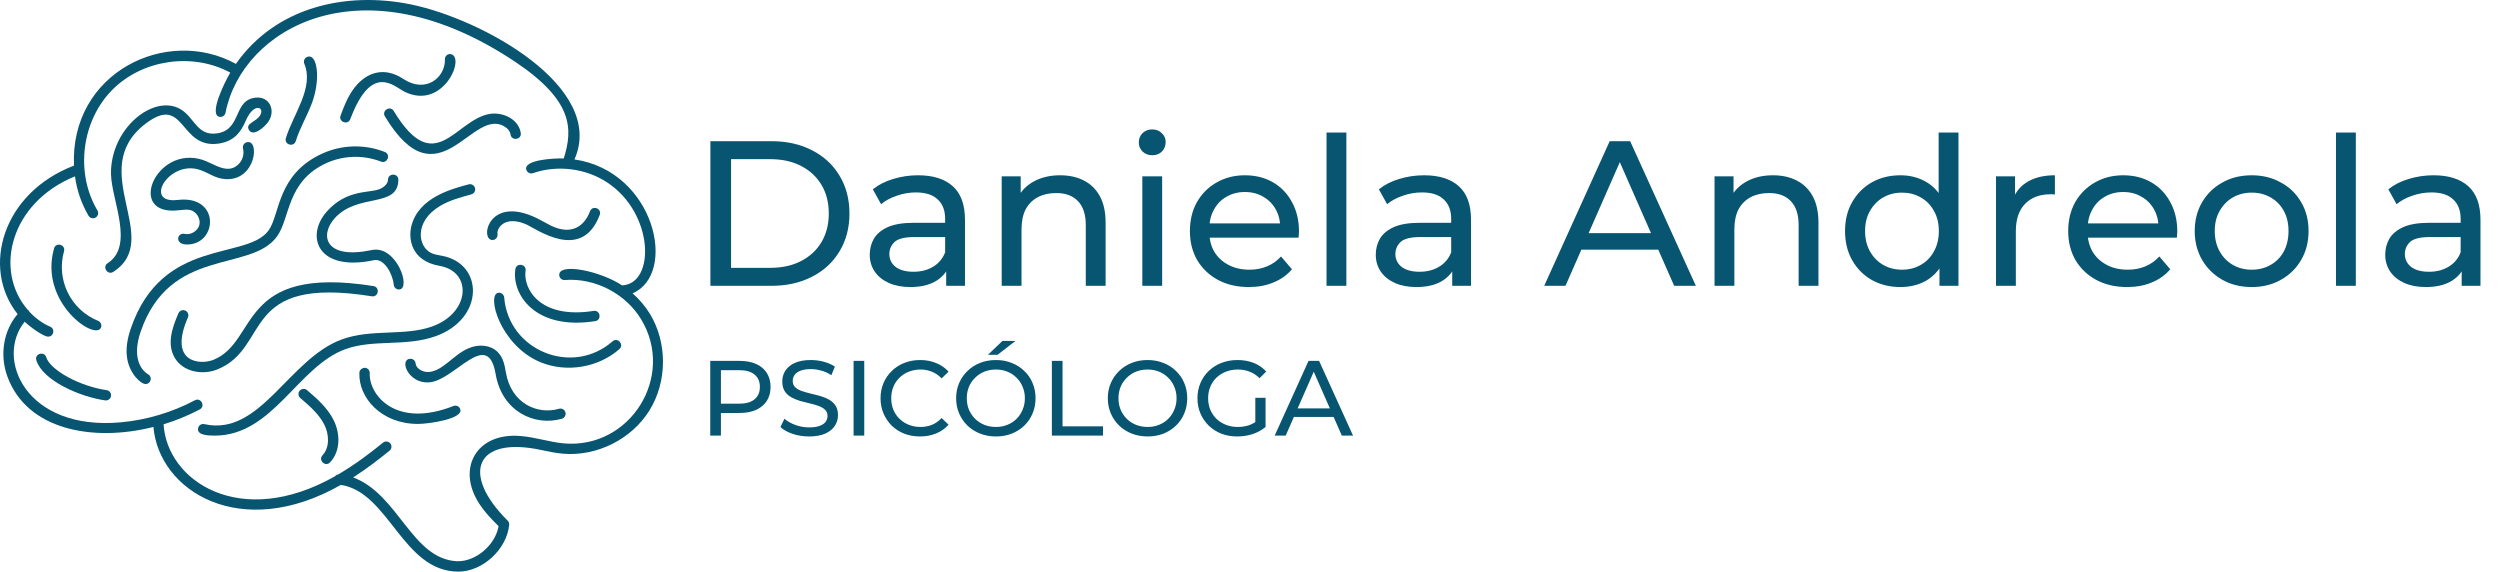
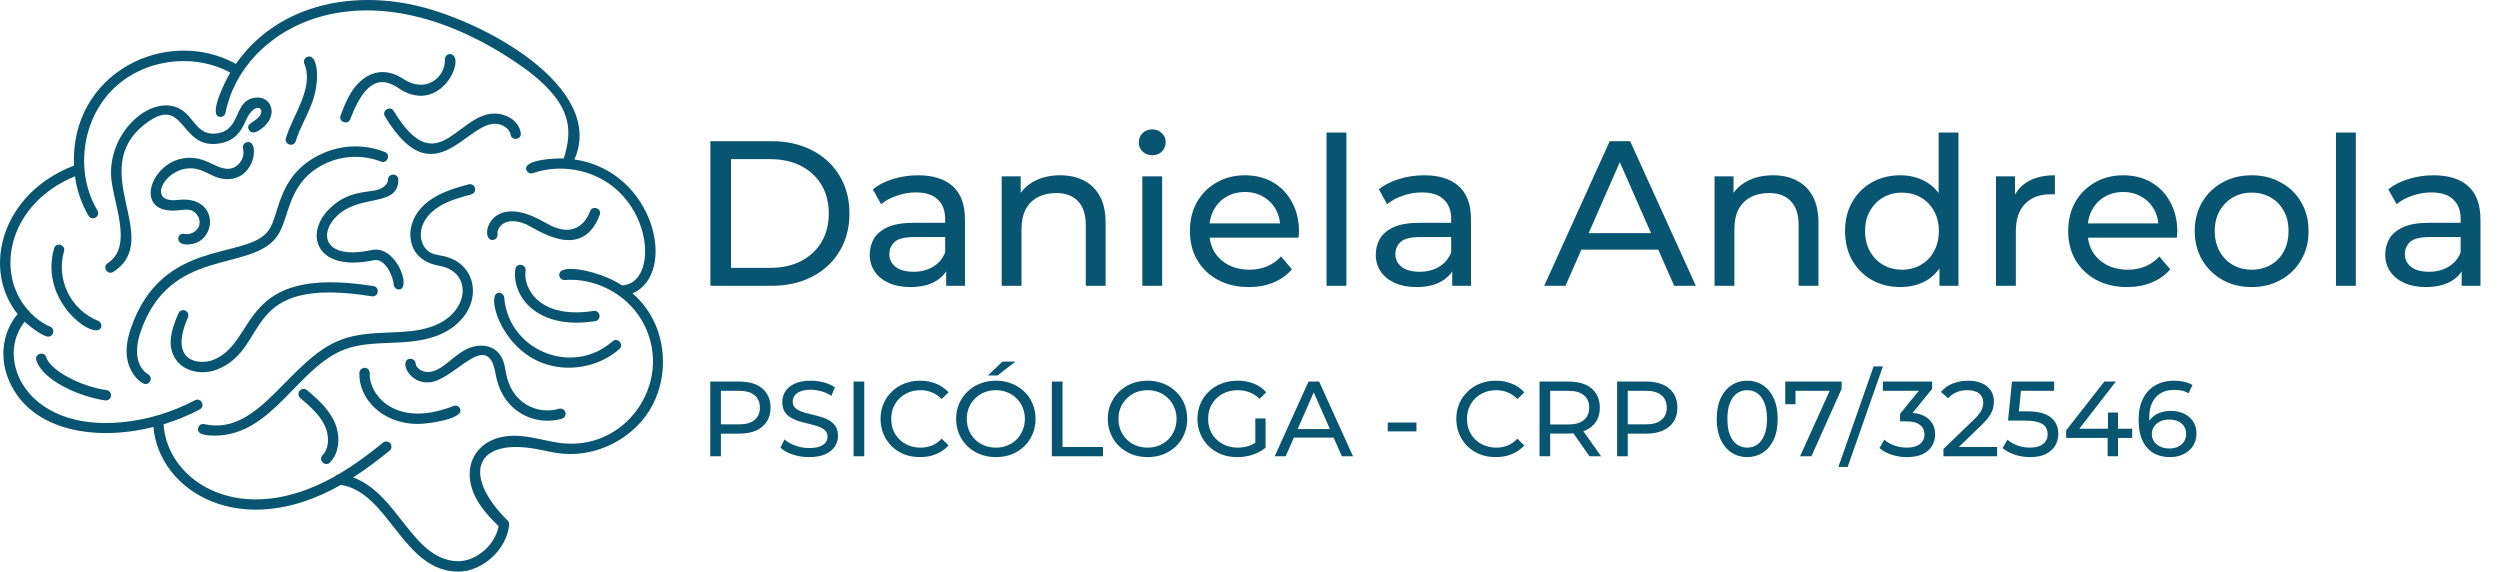
<svg xmlns="http://www.w3.org/2000/svg" width="1452" height="332" viewBox="0 0 1452 332" fill="none">
  <path d="M367.392 170.375C393.738 159.1 380.496 99.453 333.64 92.6C352.219 50.69 280.022 10.993 238.527 2.54C200.334 -5.233 159.85 4.43 137.011 37.111C96.882 15.018 40.64 42.098 42.963 96.186C1.172 112.154 -10.969 155.773 10.233 182.432C2.165 191.775 -0.332 205.787 4.199 218.416C15.48 249.876 54.177 256.807 89.115 247.975C92.285 285.222 139.779 314.763 197.958 281.63C226.067 285.908 233.822 332 266.274 332C280.226 332 294.383 319.077 295.737 304.8C295.779 304.357 295.722 303.91 295.57 303.492C295.418 303.073 295.175 302.694 294.858 302.381C267.622 275.422 275.901 253.149 314.207 261.331C318.341 262.221 322.618 263.136 326.992 263.515C346.654 265.194 366.785 255.128 377.181 238.402C387.578 221.677 387.698 199.127 377.482 182.281C374.74 177.825 371.338 173.81 367.392 170.375ZM327.516 257.517C319.231 256.801 310.994 253.895 302.186 253.221C278.662 251.284 266.822 269.008 275.78 287.966C279.083 294.945 284.54 300.6 289.57 305.6C287.705 316.544 276.352 326.242 265.534 325.966C239.14 324.768 231.511 287.033 205.111 277.299C213.089 272.173 220.195 266.68 226.247 261.752C226.865 261.248 227.258 260.519 227.339 259.725C227.419 258.931 227.181 258.138 226.677 257.52C226.173 256.901 225.444 256.509 224.65 256.428C223.856 256.347 223.063 256.585 222.445 257.089C215.219 262.98 206.441 269.694 196.502 275.518C195.75 275.626 195.067 276.018 194.595 276.613C139.454 307.79 96.942 279.308 95.011 246.428C102.266 244.222 109.297 241.333 116.008 237.801C119.546 235.93 116.652 230.611 113.186 232.488C99.797 239.561 85.14 243.914 70.061 245.297C14.968 250.225 -3.003 208.278 14.312 186.884C16.725 189.2 24.949 195.517 27.988 195.517C31.231 195.517 32.175 191.029 29.167 189.742C24.631 187.804 20.533 184.766 17.056 181.03C16.629 180.133 16.532 180.212 16.063 179.887C-3.574 157.126 5.763 117.881 43.552 102.407C44.62 110.483 47.292 118.264 51.41 125.294C51.611 125.634 51.878 125.931 52.194 126.168C52.51 126.405 52.87 126.578 53.253 126.676C53.636 126.774 54.035 126.795 54.426 126.739C54.817 126.683 55.194 126.551 55.534 126.349C55.874 126.148 56.171 125.881 56.408 125.565C56.645 125.249 56.818 124.889 56.916 124.506C57.014 124.123 57.036 123.724 56.98 123.333C56.924 122.942 56.791 122.565 56.59 122.225C43.6 100.337 47.331 70.207 65.26 52.146C82.773 34.494 111.893 30.366 133.738 42.165C130.454 47.73 121.122 66.603 127.457 67.861C128.24 68.003 129.047 67.833 129.706 67.388C130.364 66.942 130.823 66.257 130.983 65.478C140.489 16.655 209.906 -23.914 299.383 36.016C333.135 58.626 332.75 75.099 327.425 92.035C321.409 91.812 303.697 92.889 305.712 98.701C306.254 100.265 307.956 101.089 309.539 100.56C323.635 95.681 340.12 97.726 352.58 105.909C380.093 123.976 380.611 164.918 361.298 165.736C348.525 157.313 324.231 152.374 324.802 159.864C324.83 160.259 324.935 160.645 325.113 160.999C325.291 161.353 325.537 161.668 325.838 161.926C326.138 162.185 326.487 162.38 326.864 162.502C327.241 162.624 327.638 162.67 328.033 162.638C345.439 161.272 363.271 170.459 372.344 185.41C392.463 218.572 366.027 260.892 327.516 257.517Z" fill="#085571" />
  <path d="M203.457 69.184C215.899 36.07 228.912 50.287 234.929 53.259C257.701 64.528 271.106 32.057 261.317 31.365C260.922 31.378 260.533 31.468 260.173 31.631C259.812 31.793 259.488 32.026 259.217 32.314C258.947 32.602 258.736 32.941 258.597 33.311C258.457 33.681 258.392 34.075 258.405 34.47C258.736 44.8 247.503 54.589 234.207 45.823C223.828 39.006 214.389 41.587 207.548 48.963C202.645 54.246 200.082 61.062 197.819 67.079C196.424 70.821 202.067 72.866 203.457 69.184ZM171.78 81.951C174.061 74.575 178.146 67.758 181.046 60.19C186.418 46.178 184.373 30.589 178.356 33.086C177.992 33.237 177.661 33.459 177.383 33.739C177.104 34.018 176.884 34.35 176.734 34.715C176.584 35.08 176.508 35.471 176.51 35.866C176.511 36.261 176.591 36.651 176.744 37.014C182.532 50.87 170.318 66.321 166.041 80.176C164.855 83.985 170.613 85.73 171.78 81.951Z" fill="#085571" />
  <path d="M228.702 64.486C226.626 61.068 221.512 64.221 223.558 67.602C255.036 119.728 274.487 60.352 293.733 73.974C294.828 74.756 296.2 76.109 296.519 78.143C297.133 82.048 303.077 81.157 302.463 77.216C301.194 69.142 292.019 64.829 284.161 66.212C264.283 69.78 252.551 103.947 228.702 64.486ZM286.387 139.378C286.779 139.324 287.156 139.194 287.497 138.994C287.838 138.794 288.136 138.529 288.375 138.214C288.614 137.899 288.788 137.54 288.888 137.157C288.987 136.775 289.011 136.376 288.956 135.985C288.529 132.874 291.327 129.926 294.161 128.988C298.017 127.706 302.349 128.928 305.315 130.179C311.331 132.718 337.828 152.638 348.314 124.836C349.722 121.106 344.085 118.994 342.683 122.707C339.543 131.027 332.275 137.032 319.869 131.003C318.208 130.179 316.573 129.304 314.965 128.38C283.505 110.752 278.085 140.305 286.387 139.378ZM305.261 157.247C305.857 153.306 299.912 152.416 299.317 156.344C297.115 170.82 310.634 192.016 345.703 186.517C349.65 185.897 348.669 179.935 344.771 180.573C313.082 185.542 303.739 167.264 305.261 157.247Z" fill="#085571" />
  <path d="M355.745 198.261C332.407 218.699 295.358 203.706 292.837 172.763C292.76 171.973 292.379 171.244 291.773 170.73C291.168 170.217 290.386 169.96 289.594 170.014C282.242 170.615 290.352 200.824 314.171 210.48C329.272 216.587 347.544 213.44 359.709 202.791C362.7 200.168 358.747 195.632 355.745 198.261ZM324.676 237.416C312.21 241.026 296.874 234.408 293.805 216.262C293.126 212.261 292.355 207.731 289.016 204.422C285.058 200.505 278.494 199.627 272.297 202.202C263.212 205.974 257.201 215.672 248.736 216.082C245.494 216.13 241.691 214.126 241.384 211.082C241.349 210.688 241.235 210.304 241.05 209.954C240.865 209.605 240.611 209.295 240.305 209.045C239.998 208.794 239.645 208.608 239.265 208.495C238.885 208.383 238.487 208.348 238.093 208.393C231.68 209.03 237.311 222.856 249.025 222.086C263.892 221.388 283.259 190.109 287.873 217.267C291.585 239.136 310.633 247.746 326.348 243.198C327.115 242.976 327.762 242.458 328.148 241.759C328.533 241.061 328.625 240.237 328.403 239.47C328.181 238.704 327.664 238.056 326.965 237.671C326.266 237.286 325.442 237.194 324.676 237.416ZM263.374 235.803C229.911 249.003 214.214 229.468 214.744 216.731C214.776 215.934 214.491 215.156 213.951 214.568C213.411 213.98 212.659 213.631 211.862 213.597C210.219 213.741 208.799 214.818 208.727 216.479C208.119 230.924 221.374 246.218 242.744 246.218C248.977 246.218 269.571 243.306 267.267 237.488C267.124 237.12 266.91 236.784 266.636 236.5C266.363 236.215 266.035 235.988 265.673 235.831C265.311 235.675 264.921 235.591 264.526 235.587C264.132 235.582 263.74 235.656 263.374 235.803ZM178.326 226.586C178.026 226.329 177.678 226.134 177.302 226.011C176.926 225.888 176.53 225.841 176.136 225.871C175.742 225.902 175.357 226.009 175.005 226.188C174.652 226.367 174.339 226.614 174.082 226.914C173.562 227.52 173.305 228.308 173.366 229.104C173.428 229.9 173.803 230.639 174.409 231.159C179.547 235.563 185.371 240.562 188.458 246.813C191.003 251.976 191.743 259.689 187.327 264.418C184.631 267.299 188.999 271.439 191.725 268.521C198.12 261.668 197.398 251.35 193.848 244.148C190.215 236.79 183.897 231.363 178.326 226.586Z" fill="#085571" />
  <path d="M252.803 195.349C281.598 185.199 281.134 152.813 256.359 148.499C254.151 148.114 252.063 147.747 250.312 146.881C242.689 143.12 240.463 128.585 255.643 119.584C261.118 116.335 267.549 114.578 273.776 112.882C274.545 112.671 275.2 112.163 275.595 111.471C275.991 110.779 276.096 109.957 275.888 109.188C275.676 108.419 275.168 107.766 274.476 107.371C273.784 106.975 272.964 106.869 272.194 107.076C263.043 109.573 242.87 114.464 238.851 131.617C237.19 138.698 238.731 151.531 255.324 154.419C274.54 157.8 273.078 181.83 250.812 189.669C234.736 195.337 215.814 190.843 198.583 197.118C167.719 208.338 151.24 253.678 118.679 246.332C118.294 246.242 117.894 246.23 117.504 246.296C117.114 246.362 116.741 246.504 116.406 246.715C116.072 246.926 115.782 247.201 115.555 247.525C115.327 247.848 115.166 248.214 115.081 248.6C114.161 252.697 120.484 253.01 124.689 253.01C158.526 253.01 172.869 212.881 200.641 202.773C216.674 196.931 235.548 201.432 252.803 195.349Z" fill="#085571" />
  <path d="M126.194 214.583C157.726 201.847 138.805 159.81 215.959 172.089C219.912 172.691 220.797 166.771 216.898 166.145C137.758 153.631 150.362 198.351 123.944 209C116.718 211.93 97.442 211.232 109.162 184.339C109.32 183.977 109.405 183.587 109.412 183.192C109.42 182.796 109.349 182.404 109.205 182.036C109.06 181.668 108.845 181.332 108.571 181.047C108.296 180.763 107.969 180.535 107.607 180.377C107.244 180.219 106.854 180.134 106.459 180.126C106.064 180.119 105.671 180.19 105.304 180.334C104.936 180.478 104.6 180.694 104.315 180.968C104.031 181.242 103.803 181.57 103.645 181.932C99.8 190.74 96.876 199.975 101.485 207.815C106.454 216.274 117.934 217.916 126.194 214.583Z" fill="#085571" />
  <path d="M160.801 137.447C168.712 126.665 166.234 105.229 189.848 94.592C199.811 90.201 211.106 89.933 221.266 93.846C224.918 95.32 227.198 89.724 223.474 88.25C217.701 85.986 211.535 84.896 205.336 85.043C199.136 85.189 193.029 86.57 187.369 89.105C160.662 101.138 162.756 124.602 155.945 133.885C143.137 151.351 94.277 137.579 76.017 190.638C73.839 196.973 73.093 202.46 73.743 207.424C74.964 216.852 81.733 223.042 84.561 223.042C87.593 223.042 88.724 219.017 86.113 217.453C80.824 214.283 77.01 206.257 81.709 192.599C98.765 143.024 145.417 158.42 160.801 137.447Z" fill="#085571" />
  <path d="M231.373 104.453C231.433 100.476 225.417 100.403 225.357 104.356C225.315 106.931 222.607 109.067 220.11 109.964C213.938 112.184 201.087 110.078 189.734 122.953C177.274 137.08 184.216 158.107 217.174 151.116C223.119 149.865 228.148 159.244 228.696 165.393C228.834 166.945 230.14 168.245 231.957 168.124C239.002 167.499 230.182 142.23 215.917 145.226C188.981 150.954 185.474 136.875 194.24 126.93C207.62 111.763 231.115 121.178 231.373 104.453ZM115.888 98.605C121.369 100.379 124.732 103.58 130.785 104.025C148.683 105.259 151.096 80.615 143.341 82.607C142.567 82.799 141.902 83.29 141.49 83.972C141.078 84.655 140.954 85.473 141.145 86.247C141.495 87.705 141.499 89.224 141.159 90.684C140.819 92.144 140.142 93.505 139.183 94.658C132.812 102.226 124.419 95.055 117.759 92.871C90.366 83.973 72.997 125.847 103.963 122.099C106.346 121.822 108.596 121.551 110.497 121.996C114.053 122.827 116.646 127.002 115.81 130.558C114.961 134.12 110.774 136.683 107.218 135.828C102.904 134.866 101.106 142.007 108.62 142.007C126.435 142.007 128.113 113.188 103.259 116.118C82.852 118.579 98.109 92.793 115.888 98.605Z" fill="#085571" />
  <path d="M84.572 71.82C107.765 54.173 103.849 87.059 127.355 83.347C136.596 81.837 140.128 76.109 142.745 70.093C147.594 58.969 154.092 62.386 150.963 67.157C148.406 71.068 142.209 71.633 144.682 75.622C147.095 79.527 153.737 73.901 155.999 70.454C160.006 64.323 156.853 56.484 149.417 56.658C135.128 57.254 140.82 75.062 126.392 77.409C114.438 79.352 113.072 68.168 104.763 63.367C96.791 58.776 87.225 62.248 80.932 67.031C70.475 74.984 64.17 88.082 64.471 101.222C64.814 116.311 78.171 142.747 62.552 152.837C59.195 154.991 62.504 160.057 65.813 157.891C95.42 138.776 49.394 98.587 84.572 71.82ZM58.647 190.265C58.944 189.525 58.935 188.698 58.623 187.965C58.311 187.232 57.72 186.652 56.981 186.354C49.279 183.237 43 177.385 39.347 169.923C35.695 162.461 34.925 153.913 37.187 145.918C38.27 142.116 32.494 140.419 31.399 144.269C22.464 175.639 55.453 198.219 58.647 190.265ZM61.926 226.592C46.693 224.432 29.287 215.179 26.844 207.472C25.659 203.724 19.901 205.469 21.111 209.295C24.871 221.141 46.5 230.485 61.078 232.549C61.868 232.659 62.67 232.451 63.308 231.972C63.946 231.493 64.368 230.781 64.483 229.992C64.593 229.202 64.386 228.401 63.907 227.764C63.427 227.127 62.715 226.706 61.926 226.592Z" fill="#085571" />
  <path d="M412.6 166V82H448C456.96 82 464.84 83.76 471.64 87.28C478.52 90.8 483.84 95.72 487.6 102.04C491.44 108.36 493.36 115.68 493.36 124C493.36 132.32 491.44 139.64 487.6 145.96C483.84 152.28 478.52 157.2 471.64 160.72C464.84 164.24 456.96 166 448 166H412.6ZM424.6 155.56H447.28C454.24 155.56 460.24 154.24 465.28 151.6C470.4 148.96 474.36 145.28 477.16 140.56C479.96 135.76 481.36 130.24 481.36 124C481.36 117.68 479.96 112.16 477.16 107.44C474.36 102.72 470.4 99.04 465.28 96.4C460.24 93.76 454.24 92.44 447.28 92.44H424.6V155.56ZM549.541 166V152.56L548.941 150.04V127.12C548.941 122.24 547.501 118.48 544.621 115.84C541.821 113.12 537.581 111.76 531.901 111.76C528.141 111.76 524.461 112.4 520.861 113.68C517.261 114.88 514.221 116.52 511.741 118.6L506.941 109.96C510.221 107.32 514.141 105.32 518.701 103.96C523.341 102.52 528.181 101.8 533.221 101.8C541.941 101.8 548.661 103.92 553.381 108.16C558.101 112.4 560.461 118.88 560.461 127.6V166H549.541ZM528.661 166.72C523.941 166.72 519.781 165.92 516.181 164.32C512.661 162.72 509.941 160.52 508.021 157.72C506.101 154.84 505.141 151.6 505.141 148C505.141 144.56 505.941 141.44 507.541 138.64C509.221 135.84 511.901 133.6 515.581 131.92C519.341 130.24 524.381 129.4 530.701 129.4H550.861V137.68H531.181C525.421 137.68 521.541 138.64 519.541 140.56C517.541 142.48 516.541 144.8 516.541 147.52C516.541 150.64 517.781 153.16 520.261 155.08C522.741 156.92 526.181 157.84 530.581 157.84C534.901 157.84 538.661 156.88 541.861 154.96C545.141 153.04 547.501 150.24 548.941 146.56L551.221 154.48C549.701 158.24 547.021 161.24 543.181 163.48C539.341 165.64 534.501 166.72 528.661 166.72ZM615.739 101.8C620.939 101.8 625.499 102.8 629.419 104.8C633.419 106.8 636.539 109.84 638.779 113.92C641.019 118 642.139 123.16 642.139 129.4V166H630.619V130.72C630.619 124.56 629.099 119.92 626.059 116.8C623.099 113.68 618.899 112.12 613.459 112.12C609.379 112.12 605.819 112.92 602.779 114.52C599.739 116.12 597.379 118.48 595.699 121.6C594.099 124.72 593.299 128.6 593.299 133.24V166H581.779V102.4H592.819V119.56L591.019 115C593.099 110.84 596.299 107.6 600.619 105.28C604.939 102.96 609.979 101.8 615.739 101.8ZM663.459 166V102.4H674.979V166H663.459ZM669.219 90.16C666.979 90.16 665.099 89.44 663.579 88C662.139 86.56 661.419 84.8 661.419 82.72C661.419 80.56 662.139 78.76 663.579 77.32C665.099 75.88 666.979 75.16 669.219 75.16C671.459 75.16 673.299 75.88 674.739 77.32C676.259 78.68 677.019 80.4 677.019 82.48C677.019 84.64 676.299 86.48 674.859 88C673.419 89.44 671.539 90.16 669.219 90.16ZM725.295 166.72C718.495 166.72 712.495 165.32 707.295 162.52C702.175 159.72 698.175 155.88 695.295 151C692.495 146.12 691.095 140.52 691.095 134.2C691.095 127.88 692.455 122.28 695.175 117.4C697.975 112.52 701.775 108.72 706.575 106C711.455 103.2 716.935 101.8 723.015 101.8C729.175 101.8 734.615 103.16 739.335 105.88C744.055 108.6 747.735 112.44 750.375 117.4C753.095 122.28 754.455 128 754.455 134.56C754.455 135.04 754.415 135.6 754.335 136.24C754.335 136.88 754.295 137.48 754.215 138.04H700.095V129.76H748.215L743.535 132.64C743.615 128.56 742.775 124.92 741.015 121.72C739.255 118.52 736.815 116.04 733.695 114.28C730.655 112.44 727.095 111.52 723.015 111.52C719.015 111.52 715.455 112.44 712.335 114.28C709.215 116.04 706.775 118.56 705.015 121.84C703.255 125.04 702.375 128.72 702.375 132.88V134.8C702.375 139.04 703.335 142.84 705.255 146.2C707.255 149.48 710.015 152.04 713.535 153.88C717.055 155.72 721.095 156.64 725.655 156.64C729.415 156.64 732.815 156 735.855 154.72C738.975 153.44 741.695 151.52 744.015 148.96L750.375 156.4C747.495 159.76 743.895 162.32 739.575 164.08C735.335 165.84 730.575 166.72 725.295 166.72ZM770.451 166V76.96H781.971V166H770.451ZM843.447 166V152.56L842.847 150.04V127.12C842.847 122.24 841.407 118.48 838.527 115.84C835.727 113.12 831.487 111.76 825.807 111.76C822.047 111.76 818.367 112.4 814.767 113.68C811.167 114.88 808.127 116.52 805.647 118.6L800.847 109.96C804.127 107.32 808.047 105.32 812.607 103.96C817.247 102.52 822.087 101.8 827.127 101.8C835.847 101.8 842.567 103.92 847.287 108.16C852.007 112.4 854.367 118.88 854.367 127.6V166H843.447ZM822.567 166.72C817.847 166.72 813.687 165.92 810.087 164.32C806.567 162.72 803.847 160.52 801.927 157.72C800.007 154.84 799.047 151.6 799.047 148C799.047 144.56 799.847 141.44 801.447 138.64C803.127 135.84 805.807 133.6 809.487 131.92C813.247 130.24 818.287 129.4 824.607 129.4H844.767V137.68H825.087C819.327 137.68 815.447 138.64 813.447 140.56C811.447 142.48 810.447 144.8 810.447 147.52C810.447 150.64 811.687 153.16 814.167 155.08C816.647 156.92 820.087 157.84 824.487 157.84C828.807 157.84 832.567 156.88 835.767 154.96C839.047 153.04 841.407 150.24 842.847 146.56L845.127 154.48C843.607 158.24 840.927 161.24 837.087 163.48C833.247 165.64 828.407 166.72 822.567 166.72ZM896.872 166L934.912 82H946.792L984.952 166H972.352L938.392 88.72H943.192L909.232 166H896.872ZM913.072 145L916.312 135.4H963.592L967.072 145H913.072ZM1029.76 101.8C1034.96 101.8 1039.52 102.8 1043.44 104.8C1047.44 106.8 1050.56 109.84 1052.8 113.92C1055.04 118 1056.16 123.16 1056.16 129.4V166H1044.64V130.72C1044.64 124.56 1043.12 119.92 1040.08 116.8C1037.12 113.68 1032.92 112.12 1027.48 112.12C1023.4 112.12 1019.84 112.92 1016.8 114.52C1013.76 116.12 1011.4 118.48 1009.72 121.6C1008.12 124.72 1007.32 128.6 1007.32 133.24V166H995.803V102.4H1006.84V119.56L1005.04 115C1007.12 110.84 1010.32 107.6 1014.64 105.28C1018.96 102.96 1024 101.8 1029.76 101.8ZM1103.76 166.72C1097.6 166.72 1092.08 165.36 1087.2 162.64C1082.4 159.92 1078.6 156.12 1075.8 151.24C1073 146.36 1071.6 140.68 1071.6 134.2C1071.6 127.72 1073 122.08 1075.8 117.28C1078.6 112.4 1082.4 108.6 1087.2 105.88C1092.08 103.16 1097.6 101.8 1103.76 101.8C1109.12 101.8 1113.96 103 1118.28 105.4C1122.6 107.8 1126.04 111.4 1128.6 116.2C1131.24 121 1132.56 127 1132.56 134.2C1132.56 141.4 1131.28 147.4 1128.72 152.2C1126.24 157 1122.84 160.64 1118.52 163.12C1114.2 165.52 1109.28 166.72 1103.76 166.72ZM1104.72 156.64C1108.72 156.64 1112.32 155.72 1115.52 153.88C1118.8 152.04 1121.36 149.44 1123.2 146.08C1125.12 142.64 1126.08 138.68 1126.08 134.2C1126.08 129.64 1125.12 125.72 1123.2 122.44C1121.36 119.08 1118.8 116.48 1115.52 114.64C1112.32 112.8 1108.72 111.88 1104.72 111.88C1100.64 111.88 1097 112.8 1093.8 114.64C1090.6 116.48 1088.04 119.08 1086.12 122.44C1084.2 125.72 1083.24 129.64 1083.24 134.2C1083.24 138.68 1084.2 142.64 1086.12 146.08C1088.04 149.44 1090.6 152.04 1093.8 153.88C1097 155.72 1100.64 156.64 1104.72 156.64ZM1126.44 166V148.84L1127.16 134.08L1125.96 119.32V76.96H1137.48V166H1126.44ZM1159.28 166V102.4H1170.32V119.68L1169.24 115.36C1171 110.96 1173.96 107.6 1178.12 105.28C1182.28 102.96 1187.4 101.8 1193.48 101.8V112.96C1193 112.88 1192.52 112.84 1192.04 112.84C1191.64 112.84 1191.24 112.84 1190.84 112.84C1184.68 112.84 1179.8 114.68 1176.2 118.36C1172.6 122.04 1170.8 127.36 1170.8 134.32V166H1159.28ZM1235.41 166.72C1228.61 166.72 1222.61 165.32 1217.41 162.52C1212.29 159.72 1208.29 155.88 1205.41 151C1202.61 146.12 1201.21 140.52 1201.21 134.2C1201.21 127.88 1202.57 122.28 1205.29 117.4C1208.09 112.52 1211.89 108.72 1216.69 106C1221.57 103.2 1227.05 101.8 1233.13 101.8C1239.29 101.8 1244.73 103.16 1249.45 105.88C1254.17 108.6 1257.85 112.44 1260.49 117.4C1263.21 122.28 1264.57 128 1264.57 134.56C1264.57 135.04 1264.53 135.6 1264.45 136.24C1264.45 136.88 1264.41 137.48 1264.33 138.04H1210.21V129.76H1258.33L1253.65 132.64C1253.73 128.56 1252.89 124.92 1251.13 121.72C1249.37 118.52 1246.93 116.04 1243.81 114.28C1240.77 112.44 1237.21 111.52 1233.13 111.52C1229.13 111.52 1225.57 112.44 1222.45 114.28C1219.33 116.04 1216.89 118.56 1215.13 121.84C1213.37 125.04 1212.49 128.72 1212.49 132.88V134.8C1212.49 139.04 1213.45 142.84 1215.37 146.2C1217.37 149.48 1220.13 152.04 1223.65 153.88C1227.17 155.72 1231.21 156.64 1235.77 156.64C1239.53 156.64 1242.93 156 1245.97 154.72C1249.09 153.44 1251.81 151.52 1254.13 148.96L1260.49 156.4C1257.61 159.76 1254.01 162.32 1249.69 164.08C1245.45 165.84 1240.69 166.72 1235.41 166.72ZM1307.81 166.72C1301.41 166.72 1295.73 165.32 1290.77 162.52C1285.81 159.72 1281.89 155.88 1279.01 151C1276.13 146.04 1274.69 140.44 1274.69 134.2C1274.69 127.88 1276.13 122.28 1279.01 117.4C1281.89 112.52 1285.81 108.72 1290.77 106C1295.73 103.2 1301.41 101.8 1307.81 101.8C1314.13 101.8 1319.77 103.2 1324.73 106C1329.77 108.72 1333.69 112.52 1336.49 117.4C1339.37 122.2 1340.81 127.8 1340.81 134.2C1340.81 140.52 1339.37 146.12 1336.49 151C1333.69 155.88 1329.77 159.72 1324.73 162.52C1319.77 165.32 1314.13 166.72 1307.81 166.72ZM1307.81 156.64C1311.89 156.64 1315.53 155.72 1318.73 153.88C1322.01 152.04 1324.57 149.44 1326.41 146.08C1328.25 142.64 1329.17 138.68 1329.17 134.2C1329.17 129.64 1328.25 125.72 1326.41 122.44C1324.57 119.08 1322.01 116.48 1318.73 114.64C1315.53 112.8 1311.89 111.88 1307.81 111.88C1303.73 111.88 1300.09 112.8 1296.89 114.64C1293.69 116.48 1291.13 119.08 1289.21 122.44C1287.29 125.72 1286.33 129.64 1286.33 134.2C1286.33 138.68 1287.29 142.64 1289.21 146.08C1291.13 149.44 1293.69 152.04 1296.89 153.88C1300.09 155.72 1303.73 156.64 1307.81 156.64ZM1356.74 166V76.96H1368.26V166H1356.74ZM1429.74 166V152.56L1429.14 150.04V127.12C1429.14 122.24 1427.7 118.48 1424.82 115.84C1422.02 113.12 1417.78 111.76 1412.1 111.76C1408.34 111.76 1404.66 112.4 1401.06 113.68C1397.46 114.88 1394.42 116.52 1391.94 118.6L1387.14 109.96C1390.42 107.32 1394.34 105.32 1398.9 103.96C1403.54 102.52 1408.38 101.8 1413.42 101.8C1422.14 101.8 1428.86 103.92 1433.58 108.16C1438.3 112.4 1440.66 118.88 1440.66 127.6V166H1429.74ZM1408.86 166.72C1404.14 166.72 1399.98 165.92 1396.38 164.32C1392.86 162.72 1390.14 160.52 1388.22 157.72C1386.3 154.84 1385.34 151.6 1385.34 148C1385.34 144.56 1386.14 141.44 1387.74 138.64C1389.42 135.84 1392.1 133.6 1395.78 131.92C1399.54 130.24 1404.58 129.4 1410.9 129.4H1431.06V137.68H1411.38C1405.62 137.68 1401.74 138.64 1399.74 140.56C1397.74 142.48 1396.74 144.8 1396.74 147.52C1396.74 150.64 1397.98 153.16 1400.46 155.08C1402.94 156.92 1406.38 157.84 1410.78 157.84C1415.1 157.84 1418.86 156.88 1422.06 154.96C1425.34 153.04 1427.7 150.24 1429.14 146.56L1431.42 154.48C1429.9 158.24 1427.22 161.24 1423.38 163.48C1419.54 165.64 1414.7 166.72 1408.86 166.72Z" fill="#085571" />
-   <path d="M412.51 253V209.6H429.436C433.239 209.6 436.483 210.199 439.17 211.398C441.857 212.597 443.923 214.333 445.37 216.606C446.817 218.879 447.54 221.587 447.54 224.728C447.54 227.869 446.817 230.577 445.37 232.85C443.923 235.082 441.857 236.818 439.17 238.058C436.483 239.257 433.239 239.856 429.436 239.856H415.92L418.71 236.942V253H412.51ZM418.71 237.562L415.92 234.462H429.25C433.218 234.462 436.215 233.615 438.24 231.92C440.307 230.225 441.34 227.828 441.34 224.728C441.34 221.628 440.307 219.231 438.24 217.536C436.215 215.841 433.218 214.994 429.25 214.994H415.92L418.71 211.894V237.562ZM469.902 253.496C466.595 253.496 463.433 253 460.416 252.008C457.399 250.975 455.022 249.652 453.286 248.04L455.58 243.204C457.233 244.651 459.341 245.849 461.904 246.8C464.467 247.751 467.133 248.226 469.902 248.226C472.423 248.226 474.469 247.937 476.04 247.358C477.611 246.779 478.768 245.994 479.512 245.002C480.256 243.969 480.628 242.811 480.628 241.53C480.628 240.042 480.132 238.843 479.14 237.934C478.189 237.025 476.929 236.301 475.358 235.764C473.829 235.185 472.134 234.689 470.274 234.276C468.414 233.863 466.533 233.387 464.632 232.85C462.772 232.271 461.057 231.548 459.486 230.68C457.957 229.812 456.717 228.655 455.766 227.208C454.815 225.72 454.34 223.819 454.34 221.504C454.34 219.272 454.919 217.226 456.076 215.366C457.275 213.465 459.093 211.956 461.532 210.84C464.012 209.683 467.153 209.104 470.956 209.104C473.477 209.104 475.978 209.435 478.458 210.096C480.938 210.757 483.087 211.708 484.906 212.948L482.86 217.908C481 216.668 479.037 215.779 476.97 215.242C474.903 214.663 472.899 214.374 470.956 214.374C468.517 214.374 466.513 214.684 464.942 215.304C463.371 215.924 462.214 216.751 461.47 217.784C460.767 218.817 460.416 219.975 460.416 221.256C460.416 222.785 460.891 224.005 461.842 224.914C462.834 225.823 464.095 226.547 465.624 227.084C467.195 227.621 468.91 228.117 470.77 228.572C472.63 228.985 474.49 229.461 476.35 229.998C478.251 230.535 479.967 231.238 481.496 232.106C483.067 232.974 484.327 234.131 485.278 235.578C486.229 237.025 486.704 238.885 486.704 241.158C486.704 243.349 486.105 245.395 484.906 247.296C483.707 249.156 481.847 250.665 479.326 251.822C476.846 252.938 473.705 253.496 469.902 253.496ZM495.762 253V209.6H501.962V253H495.762ZM534.361 253.496C531.055 253.496 527.996 252.959 525.185 251.884C522.416 250.768 519.998 249.218 517.931 247.234C515.906 245.209 514.315 242.853 513.157 240.166C512 237.479 511.421 234.524 511.421 231.3C511.421 228.076 512 225.121 513.157 222.434C514.315 219.747 515.927 217.412 517.993 215.428C520.06 213.403 522.478 211.853 525.247 210.778C528.058 209.662 531.117 209.104 534.423 209.104C537.771 209.104 540.851 209.683 543.661 210.84C546.513 211.956 548.931 213.63 550.915 215.862L546.885 219.768C545.232 218.032 543.372 216.751 541.305 215.924C539.239 215.056 537.027 214.622 534.671 214.622C532.233 214.622 529.959 215.035 527.851 215.862C525.785 216.689 523.987 217.846 522.457 219.334C520.928 220.822 519.729 222.599 518.861 224.666C518.035 226.691 517.621 228.903 517.621 231.3C517.621 233.697 518.035 235.929 518.861 237.996C519.729 240.021 520.928 241.778 522.457 243.266C523.987 244.754 525.785 245.911 527.851 246.738C529.959 247.565 532.233 247.978 534.671 247.978C537.027 247.978 539.239 247.565 541.305 246.738C543.372 245.87 545.232 244.547 546.885 242.77L550.915 246.676C548.931 248.908 546.513 250.603 543.661 251.76C540.851 252.917 537.751 253.496 534.361 253.496ZM578.444 253.496C575.137 253.496 572.058 252.938 569.206 251.822C566.395 250.706 563.956 249.156 561.89 247.172C559.823 245.147 558.211 242.791 557.054 240.104C555.896 237.417 555.318 234.483 555.318 231.3C555.318 228.117 555.896 225.183 557.054 222.496C558.211 219.809 559.823 217.474 561.89 215.49C563.956 213.465 566.395 211.894 569.206 210.778C572.016 209.662 575.096 209.104 578.444 209.104C581.75 209.104 584.788 209.662 587.558 210.778C590.368 211.853 592.807 213.403 594.874 215.428C596.982 217.412 598.594 219.747 599.71 222.434C600.867 225.121 601.446 228.076 601.446 231.3C601.446 234.524 600.867 237.479 599.71 240.166C598.594 242.853 596.982 245.209 594.874 247.234C592.807 249.218 590.368 250.768 587.558 251.884C584.788 252.959 581.75 253.496 578.444 253.496ZM578.444 247.978C580.841 247.978 583.052 247.565 585.078 246.738C587.144 245.911 588.922 244.754 590.41 243.266C591.939 241.737 593.117 239.959 593.944 237.934C594.812 235.909 595.246 233.697 595.246 231.3C595.246 228.903 594.812 226.691 593.944 224.666C593.117 222.641 591.939 220.884 590.41 219.396C588.922 217.867 587.144 216.689 585.078 215.862C583.052 215.035 580.841 214.622 578.444 214.622C576.005 214.622 573.752 215.035 571.686 215.862C569.66 216.689 567.883 217.867 566.354 219.396C564.824 220.884 563.626 222.641 562.758 224.666C561.931 226.691 561.518 228.903 561.518 231.3C561.518 233.697 561.931 235.909 562.758 237.934C563.626 239.959 564.824 241.737 566.354 243.266C567.883 244.754 569.66 245.911 571.686 246.738C573.752 247.565 576.005 247.978 578.444 247.978ZM573.794 206.066L582.226 198.006H589.79L579.374 206.066H573.794ZM610.922 253V209.6H617.122V247.606H640.62V253H610.922ZM666.54 253.496C663.233 253.496 660.154 252.938 657.302 251.822C654.491 250.706 652.052 249.156 649.986 247.172C647.919 245.147 646.307 242.791 645.15 240.104C643.992 237.417 643.414 234.483 643.414 231.3C643.414 228.117 643.992 225.183 645.15 222.496C646.307 219.809 647.919 217.474 649.986 215.49C652.052 213.465 654.491 211.894 657.302 210.778C660.112 209.662 663.192 209.104 666.54 209.104C669.846 209.104 672.884 209.662 675.654 210.778C678.464 211.853 680.903 213.403 682.97 215.428C685.078 217.412 686.69 219.747 687.806 222.434C688.963 225.121 689.542 228.076 689.542 231.3C689.542 234.524 688.963 237.479 687.806 240.166C686.69 242.853 685.078 245.209 682.97 247.234C680.903 249.218 678.464 250.768 675.654 251.884C672.884 252.959 669.846 253.496 666.54 253.496ZM666.54 247.978C668.937 247.978 671.148 247.565 673.173 246.738C675.24 245.911 677.018 244.754 678.506 243.266C680.035 241.737 681.213 239.959 682.04 237.934C682.908 235.909 683.342 233.697 683.342 231.3C683.342 228.903 682.908 226.691 682.04 224.666C681.213 222.641 680.035 220.884 678.506 219.396C677.018 217.867 675.24 216.689 673.173 215.862C671.148 215.035 668.937 214.622 666.54 214.622C664.101 214.622 661.848 215.035 659.782 215.862C657.756 216.689 655.979 217.867 654.45 219.396C652.92 220.884 651.722 222.641 650.854 224.666C650.027 226.691 649.614 228.903 649.614 231.3C649.614 233.697 650.027 235.909 650.854 237.934C651.722 239.959 652.92 241.737 654.45 243.266C655.979 244.754 657.756 245.911 659.782 246.738C661.848 247.565 664.101 247.978 666.54 247.978ZM718.61 253.496C715.262 253.496 712.182 252.959 709.372 251.884C706.561 250.768 704.122 249.218 702.056 247.234C699.989 245.209 698.377 242.853 697.22 240.166C696.062 237.479 695.484 234.524 695.484 231.3C695.484 228.076 696.062 225.121 697.22 222.434C698.377 219.747 699.989 217.412 702.056 215.428C704.164 213.403 706.623 211.853 709.434 210.778C712.244 209.662 715.344 209.104 718.734 209.104C722.164 209.104 725.306 209.662 728.158 210.778C731.01 211.894 733.428 213.568 735.412 215.8L731.568 219.644C729.79 217.908 727.848 216.647 725.74 215.862C723.673 215.035 721.42 214.622 718.982 214.622C716.502 214.622 714.187 215.035 712.038 215.862C709.93 216.689 708.09 217.846 706.52 219.334C704.99 220.822 703.792 222.599 702.924 224.666C702.097 226.691 701.684 228.903 701.684 231.3C701.684 233.656 702.097 235.867 702.924 237.934C703.792 239.959 704.99 241.737 706.52 243.266C708.09 244.754 709.93 245.911 712.038 246.738C714.146 247.565 716.44 247.978 718.92 247.978C721.234 247.978 723.446 247.627 725.554 246.924C727.703 246.18 729.687 244.961 731.506 243.266L735.04 247.978C732.89 249.797 730.369 251.181 727.476 252.132C724.624 253.041 721.668 253.496 718.61 253.496ZM729.088 247.172V231.052H735.04V247.978L729.088 247.172ZM740.338 253L759.992 209.6H766.13L785.846 253H779.336L761.79 213.072H764.27L746.724 253H740.338ZM748.708 242.15L750.382 237.19H774.81L776.608 242.15H748.708Z" fill="#085571" />
+   <path d="M412.51 265V221.6H429.436C433.239 221.6 436.483 222.199 439.17 223.398C441.857 224.597 443.923 226.333 445.37 228.606C446.817 230.879 447.54 233.587 447.54 236.728C447.54 239.869 446.817 242.577 445.37 244.85C443.923 247.082 441.857 248.818 439.17 250.058C436.483 251.257 433.239 251.856 429.436 251.856H415.92L418.71 248.942V265H412.51ZM418.71 249.562L415.92 246.462H429.25C433.218 246.462 436.215 245.615 438.24 243.92C440.307 242.225 441.34 239.828 441.34 236.728C441.34 233.628 440.307 231.231 438.24 229.536C436.215 227.841 433.218 226.994 429.25 226.994H415.92L418.71 223.894V249.562ZM469.902 265.496C466.595 265.496 463.433 265 460.416 264.008C457.399 262.975 455.022 261.652 453.286 260.04L455.58 255.204C457.233 256.651 459.341 257.849 461.904 258.8C464.467 259.751 467.133 260.226 469.902 260.226C472.423 260.226 474.469 259.937 476.04 259.358C477.611 258.779 478.768 257.994 479.512 257.002C480.256 255.969 480.628 254.811 480.628 253.53C480.628 252.042 480.132 250.843 479.14 249.934C478.189 249.025 476.929 248.301 475.358 247.764C473.829 247.185 472.134 246.689 470.274 246.276C468.414 245.863 466.533 245.387 464.632 244.85C462.772 244.271 461.057 243.548 459.486 242.68C457.957 241.812 456.717 240.655 455.766 239.208C454.815 237.72 454.34 235.819 454.34 233.504C454.34 231.272 454.919 229.226 456.076 227.366C457.275 225.465 459.093 223.956 461.532 222.84C464.012 221.683 467.153 221.104 470.956 221.104C473.477 221.104 475.978 221.435 478.458 222.096C480.938 222.757 483.087 223.708 484.906 224.948L482.86 229.908C481 228.668 479.037 227.779 476.97 227.242C474.903 226.663 472.899 226.374 470.956 226.374C468.517 226.374 466.513 226.684 464.942 227.304C463.371 227.924 462.214 228.751 461.47 229.784C460.767 230.817 460.416 231.975 460.416 233.256C460.416 234.785 460.891 236.005 461.842 236.914C462.834 237.823 464.095 238.547 465.624 239.084C467.195 239.621 468.91 240.117 470.77 240.572C472.63 240.985 474.49 241.461 476.35 241.998C478.251 242.535 479.967 243.238 481.496 244.106C483.067 244.974 484.327 246.131 485.278 247.578C486.229 249.025 486.704 250.885 486.704 253.158C486.704 255.349 486.105 257.395 484.906 259.296C483.707 261.156 481.847 262.665 479.326 263.822C476.846 264.938 473.705 265.496 469.902 265.496ZM495.762 265V221.6H501.962V265H495.762ZM534.361 265.496C531.055 265.496 527.996 264.959 525.185 263.884C522.416 262.768 519.998 261.218 517.931 259.234C515.906 257.209 514.315 254.853 513.157 252.166C512 249.479 511.421 246.524 511.421 243.3C511.421 240.076 512 237.121 513.157 234.434C514.315 231.747 515.927 229.412 517.993 227.428C520.06 225.403 522.478 223.853 525.247 222.778C528.058 221.662 531.117 221.104 534.423 221.104C537.771 221.104 540.851 221.683 543.661 222.84C546.513 223.956 548.931 225.63 550.915 227.862L546.885 231.768C545.232 230.032 543.372 228.751 541.305 227.924C539.239 227.056 537.027 226.622 534.671 226.622C532.233 226.622 529.959 227.035 527.851 227.862C525.785 228.689 523.987 229.846 522.457 231.334C520.928 232.822 519.729 234.599 518.861 236.666C518.035 238.691 517.621 240.903 517.621 243.3C517.621 245.697 518.035 247.929 518.861 249.996C519.729 252.021 520.928 253.778 522.457 255.266C523.987 256.754 525.785 257.911 527.851 258.738C529.959 259.565 532.233 259.978 534.671 259.978C537.027 259.978 539.239 259.565 541.305 258.738C543.372 257.87 545.232 256.547 546.885 254.77L550.915 258.676C548.931 260.908 546.513 262.603 543.661 263.76C540.851 264.917 537.751 265.496 534.361 265.496ZM578.444 265.496C575.137 265.496 572.058 264.938 569.206 263.822C566.395 262.706 563.956 261.156 561.89 259.172C559.823 257.147 558.211 254.791 557.054 252.104C555.896 249.417 555.318 246.483 555.318 243.3C555.318 240.117 555.896 237.183 557.054 234.496C558.211 231.809 559.823 229.474 561.89 227.49C563.956 225.465 566.395 223.894 569.206 222.778C572.016 221.662 575.096 221.104 578.444 221.104C581.75 221.104 584.788 221.662 587.558 222.778C590.368 223.853 592.807 225.403 594.874 227.428C596.982 229.412 598.594 231.747 599.71 234.434C600.867 237.121 601.446 240.076 601.446 243.3C601.446 246.524 600.867 249.479 599.71 252.166C598.594 254.853 596.982 257.209 594.874 259.234C592.807 261.218 590.368 262.768 587.558 263.884C584.788 264.959 581.75 265.496 578.444 265.496ZM578.444 259.978C580.841 259.978 583.052 259.565 585.078 258.738C587.144 257.911 588.922 256.754 590.41 255.266C591.939 253.737 593.117 251.959 593.944 249.934C594.812 247.909 595.246 245.697 595.246 243.3C595.246 240.903 594.812 238.691 593.944 236.666C593.117 234.641 591.939 232.884 590.41 231.396C588.922 229.867 587.144 228.689 585.078 227.862C583.052 227.035 580.841 226.622 578.444 226.622C576.005 226.622 573.752 227.035 571.686 227.862C569.66 228.689 567.883 229.867 566.354 231.396C564.824 232.884 563.626 234.641 562.758 236.666C561.931 238.691 561.518 240.903 561.518 243.3C561.518 245.697 561.931 247.909 562.758 249.934C563.626 251.959 564.824 253.737 566.354 255.266C567.883 256.754 569.66 257.911 571.686 258.738C573.752 259.565 576.005 259.978 578.444 259.978ZM573.794 218.066L582.226 210.006H589.79L579.374 218.066H573.794ZM610.922 265V221.6H617.122V259.606H640.62V265H610.922ZM666.54 265.496C663.233 265.496 660.154 264.938 657.302 263.822C654.491 262.706 652.052 261.156 649.986 259.172C647.919 257.147 646.307 254.791 645.15 252.104C643.992 249.417 643.414 246.483 643.414 243.3C643.414 240.117 643.992 237.183 645.15 234.496C646.307 231.809 647.919 229.474 649.986 227.49C652.052 225.465 654.491 223.894 657.302 222.778C660.112 221.662 663.192 221.104 666.54 221.104C669.846 221.104 672.884 221.662 675.654 222.778C678.464 223.853 680.903 225.403 682.97 227.428C685.078 229.412 686.69 231.747 687.806 234.434C688.963 237.121 689.542 240.076 689.542 243.3C689.542 246.524 688.963 249.479 687.806 252.166C686.69 254.853 685.078 257.209 682.97 259.234C680.903 261.218 678.464 262.768 675.654 263.884C672.884 264.959 669.846 265.496 666.54 265.496ZM666.54 259.978C668.937 259.978 671.148 259.565 673.173 258.738C675.24 257.911 677.018 256.754 678.506 255.266C680.035 253.737 681.213 251.959 682.04 249.934C682.908 247.909 683.342 245.697 683.342 243.3C683.342 240.903 682.908 238.691 682.04 236.666C681.213 234.641 680.035 232.884 678.506 231.396C677.018 229.867 675.24 228.689 673.173 227.862C671.148 227.035 668.937 226.622 666.54 226.622C664.101 226.622 661.848 227.035 659.782 227.862C657.756 228.689 655.979 229.867 654.45 231.396C652.92 232.884 651.722 234.641 650.854 236.666C650.027 238.691 649.614 240.903 649.614 243.3C649.614 245.697 650.027 247.909 650.854 249.934C651.722 251.959 652.92 253.737 654.45 255.266C655.979 256.754 657.756 257.911 659.782 258.738C661.848 259.565 664.101 259.978 666.54 259.978ZM718.61 265.496C715.262 265.496 712.182 264.959 709.372 263.884C706.561 262.768 704.122 261.218 702.056 259.234C699.989 257.209 698.377 254.853 697.22 252.166C696.062 249.479 695.484 246.524 695.484 243.3C695.484 240.076 696.062 237.121 697.22 234.434C698.377 231.747 699.989 229.412 702.056 227.428C704.164 225.403 706.623 223.853 709.434 222.778C712.244 221.662 715.344 221.104 718.734 221.104C722.164 221.104 725.306 221.662 728.158 222.778C731.01 223.894 733.428 225.568 735.412 227.8L731.568 231.644C729.79 229.908 727.848 228.647 725.74 227.862C723.673 227.035 721.42 226.622 718.982 226.622C716.502 226.622 714.187 227.035 712.038 227.862C709.93 228.689 708.09 229.846 706.52 231.334C704.99 232.822 703.792 234.599 702.924 236.666C702.097 238.691 701.684 240.903 701.684 243.3C701.684 245.656 702.097 247.867 702.924 249.934C703.792 251.959 704.99 253.737 706.52 255.266C708.09 256.754 709.93 257.911 712.038 258.738C714.146 259.565 716.44 259.978 718.92 259.978C721.234 259.978 723.446 259.627 725.554 258.924C727.703 258.18 729.687 256.961 731.506 255.266L735.04 259.978C732.89 261.797 730.369 263.181 727.476 264.132C724.624 265.041 721.668 265.496 718.61 265.496ZM729.088 259.172V243.052H735.04V259.978L729.088 259.172ZM740.338 265L759.992 221.6H766.13L785.846 265H779.336L761.79 225.072H764.27L746.724 265H740.338ZM748.708 254.15L750.382 249.19H774.81L776.608 254.15H748.708ZM805.995 250.554V245.408H822.673V250.554H805.995ZM868.762 265.496C865.455 265.496 862.396 264.959 859.586 263.884C856.816 262.768 854.398 261.218 852.332 259.234C850.306 257.209 848.715 254.853 847.558 252.166C846.4 249.479 845.822 246.524 845.822 243.3C845.822 240.076 846.4 237.121 847.558 234.434C848.715 231.747 850.327 229.412 852.394 227.428C854.46 225.403 856.878 223.853 859.648 222.778C862.458 221.662 865.517 221.104 868.824 221.104C872.172 221.104 875.251 221.683 878.062 222.84C880.914 223.956 883.332 225.63 885.316 227.862L881.286 231.768C879.632 230.032 877.772 228.751 875.706 227.924C873.639 227.056 871.428 226.622 869.072 226.622C866.633 226.622 864.36 227.035 862.252 227.862C860.185 228.689 858.387 229.846 856.858 231.334C855.328 232.822 854.13 234.599 853.262 236.666C852.435 238.691 852.022 240.903 852.022 243.3C852.022 245.697 852.435 247.929 853.262 249.996C854.13 252.021 855.328 253.778 856.858 255.266C858.387 256.754 860.185 257.911 862.252 258.738C864.36 259.565 866.633 259.978 869.072 259.978C871.428 259.978 873.639 259.565 875.706 258.738C877.772 257.87 879.632 256.547 881.286 254.77L885.316 258.676C883.332 260.908 880.914 262.603 878.062 263.76C875.251 264.917 872.151 265.496 868.762 265.496ZM894.16 265V221.6H911.086C914.889 221.6 918.134 222.199 920.82 223.398C923.507 224.597 925.574 226.333 927.02 228.606C928.467 230.879 929.19 233.587 929.19 236.728C929.19 239.869 928.467 242.577 927.02 244.85C925.574 247.082 923.507 248.797 920.82 249.996C918.134 251.195 914.889 251.794 911.086 251.794H897.57L900.36 248.942V265H894.16ZM923.176 265L912.14 249.252H918.774L929.934 265H923.176ZM900.36 249.562L897.57 246.524H910.9C914.868 246.524 917.865 245.677 919.89 243.982C921.957 242.246 922.99 239.828 922.99 236.728C922.99 233.628 921.957 231.231 919.89 229.536C917.865 227.841 914.868 226.994 910.9 226.994H897.57L900.36 223.894V249.562ZM939.207 265V221.6H956.133C959.936 221.6 963.181 222.199 965.867 223.398C968.554 224.597 970.621 226.333 972.067 228.606C973.514 230.879 974.237 233.587 974.237 236.728C974.237 239.869 973.514 242.577 972.067 244.85C970.621 247.082 968.554 248.818 965.867 250.058C963.181 251.257 959.936 251.856 956.133 251.856H942.617L945.407 248.942V265H939.207ZM945.407 249.562L942.617 246.462H955.947C959.915 246.462 962.912 245.615 964.937 243.92C967.004 242.225 968.037 239.828 968.037 236.728C968.037 233.628 967.004 231.231 964.937 229.536C962.912 227.841 959.915 226.994 955.947 226.994H942.617L945.407 223.894V249.562ZM1014.8 265.496C1011.41 265.496 1008.37 264.628 1005.69 262.892C1003.04 261.156 1000.93 258.635 999.362 255.328C997.832 252.021 997.068 248.012 997.068 243.3C997.068 238.588 997.832 234.579 999.362 231.272C1000.93 227.965 1003.04 225.444 1005.69 223.708C1008.37 221.972 1011.41 221.104 1014.8 221.104C1018.15 221.104 1021.17 221.972 1023.85 223.708C1026.54 225.444 1028.65 227.965 1030.18 231.272C1031.71 234.579 1032.47 238.588 1032.47 243.3C1032.47 248.012 1031.71 252.021 1030.18 255.328C1028.65 258.635 1026.54 261.156 1023.85 262.892C1021.17 264.628 1018.15 265.496 1014.8 265.496ZM1014.8 259.978C1017.07 259.978 1019.06 259.358 1020.75 258.118C1022.49 256.878 1023.83 255.018 1024.78 252.538C1025.77 250.058 1026.27 246.979 1026.27 243.3C1026.27 239.621 1025.77 236.542 1024.78 234.062C1023.83 231.582 1022.49 229.722 1020.75 228.482C1019.06 227.242 1017.07 226.622 1014.8 226.622C1012.53 226.622 1010.52 227.242 1008.79 228.482C1007.05 229.722 1005.69 231.582 1004.69 234.062C1003.74 236.542 1003.27 239.621 1003.27 243.3C1003.27 246.979 1003.74 250.058 1004.69 252.538C1005.69 255.018 1007.05 256.878 1008.79 258.118C1010.52 259.358 1012.53 259.978 1014.8 259.978ZM1045.5 265L1063.91 224.204L1065.53 226.994H1039.73L1042.83 223.956V234.744H1036.88V221.6H1069.62V225.816L1052.07 265H1045.5ZM1067.74 271.2L1088.2 212.796H1093.59L1073.13 271.2H1067.74ZM1107.51 265.496C1104.45 265.496 1101.48 265.021 1098.59 264.07C1095.73 263.119 1093.4 261.838 1091.58 260.226L1094.43 255.328C1095.88 256.692 1097.76 257.808 1100.07 258.676C1102.39 259.544 1104.87 259.978 1107.51 259.978C1110.74 259.978 1113.24 259.296 1115.02 257.932C1116.83 256.527 1117.74 254.646 1117.74 252.29C1117.74 250.017 1116.88 248.198 1115.14 246.834C1113.44 245.429 1110.74 244.726 1107.02 244.726H1103.55V240.386L1116.44 224.514L1117.31 226.994H1093.56V221.6H1122.21V225.816L1109.37 241.626L1106.15 239.704H1108.2C1113.44 239.704 1117.37 240.882 1119.98 243.238C1122.62 245.594 1123.94 248.591 1123.94 252.228C1123.94 254.667 1123.34 256.899 1122.15 258.924C1120.95 260.949 1119.13 262.561 1116.69 263.76C1114.29 264.917 1111.23 265.496 1107.51 265.496ZM1128.74 265V260.784L1146.41 243.734C1147.98 242.246 1149.14 240.944 1149.88 239.828C1150.67 238.671 1151.19 237.617 1151.43 236.666C1151.72 235.674 1151.87 234.723 1151.87 233.814C1151.87 231.582 1151.08 229.825 1149.51 228.544C1147.94 227.263 1145.65 226.622 1142.63 226.622C1140.31 226.622 1138.23 227.015 1136.37 227.8C1134.51 228.544 1132.9 229.722 1131.53 231.334L1127.32 227.676C1128.97 225.568 1131.18 223.956 1133.95 222.84C1136.76 221.683 1139.84 221.104 1143.19 221.104C1146.2 221.104 1148.83 221.6 1151.06 222.592C1153.29 223.543 1155.01 224.927 1156.21 226.746C1157.45 228.565 1158.07 230.714 1158.07 233.194C1158.07 234.599 1157.88 235.984 1157.51 237.348C1157.14 238.712 1156.43 240.159 1155.4 241.688C1154.37 243.217 1152.88 244.933 1150.94 246.834L1135.19 262.024L1133.7 259.606H1159.93V265H1128.74ZM1179.04 265.496C1175.98 265.496 1173 265.021 1170.11 264.07C1167.26 263.119 1164.92 261.838 1163.1 260.226L1165.95 255.328C1167.4 256.692 1169.28 257.808 1171.6 258.676C1173.91 259.544 1176.37 259.978 1178.97 259.978C1182.28 259.978 1184.82 259.275 1186.6 257.87C1188.38 256.465 1189.27 254.584 1189.27 252.228C1189.27 250.616 1188.87 249.211 1188.09 248.012C1187.3 246.813 1185.94 245.904 1184 245.284C1182.1 244.623 1179.47 244.292 1176.12 244.292H1166.26L1168.56 221.6H1193.05V226.994H1170.85L1174.08 223.956L1172.28 241.874L1169.05 238.898H1177.42C1181.76 238.898 1185.26 239.456 1187.9 240.572C1190.55 241.688 1192.47 243.238 1193.67 245.222C1194.87 247.165 1195.47 249.417 1195.47 251.98C1195.47 254.46 1194.87 256.733 1193.67 258.8C1192.47 260.825 1190.65 262.458 1188.21 263.698C1185.82 264.897 1182.76 265.496 1179.04 265.496ZM1200.01 254.336V249.996L1222.2 221.6H1228.9L1206.89 249.996L1203.73 249.004H1238.38V254.336H1200.01ZM1224.12 265V254.336L1224.31 249.004V239.58H1230.14V265H1224.12ZM1260.33 265.496C1256.49 265.496 1253.2 264.649 1250.47 262.954C1247.74 261.259 1245.66 258.821 1244.21 255.638C1242.8 252.414 1242.1 248.487 1242.1 243.858C1242.1 238.939 1242.97 234.785 1244.71 231.396C1246.44 228.007 1248.86 225.444 1251.96 223.708C1255.06 221.972 1258.61 221.104 1262.62 221.104C1264.69 221.104 1266.65 221.311 1268.51 221.724C1270.41 222.137 1272.05 222.778 1273.41 223.646L1271.06 228.482C1269.94 227.697 1268.66 227.159 1267.21 226.87C1265.81 226.581 1264.32 226.436 1262.75 226.436C1258.32 226.436 1254.81 227.821 1252.21 230.59C1249.6 233.318 1248.3 237.389 1248.3 242.804C1248.3 243.672 1248.34 244.705 1248.43 245.904C1248.51 247.103 1248.71 248.281 1249.05 249.438L1246.94 247.33C1247.56 245.429 1248.53 243.837 1249.85 242.556C1251.22 241.233 1252.83 240.262 1254.69 239.642C1256.59 238.981 1258.63 238.65 1260.83 238.65C1263.72 238.65 1266.28 239.187 1268.51 240.262C1270.75 241.337 1272.5 242.866 1273.78 244.85C1275.06 246.793 1275.71 249.107 1275.71 251.794C1275.71 254.563 1275.02 256.981 1273.66 259.048C1272.3 261.115 1270.46 262.706 1268.14 263.822C1265.83 264.938 1263.22 265.496 1260.33 265.496ZM1260.08 260.474C1261.98 260.474 1263.64 260.123 1265.04 259.42C1266.49 258.717 1267.62 257.746 1268.45 256.506C1269.28 255.225 1269.69 253.737 1269.69 252.042C1269.69 249.479 1268.8 247.454 1267.03 245.966C1265.25 244.437 1262.83 243.672 1259.77 243.672C1257.79 243.672 1256.05 244.044 1254.56 244.788C1253.08 245.532 1251.9 246.545 1251.03 247.826C1250.2 249.066 1249.79 250.492 1249.79 252.104C1249.79 253.592 1250.18 254.977 1250.97 256.258C1251.75 257.498 1252.91 258.511 1254.44 259.296C1255.97 260.081 1257.85 260.474 1260.08 260.474Z" fill="#085571" />
</svg>
